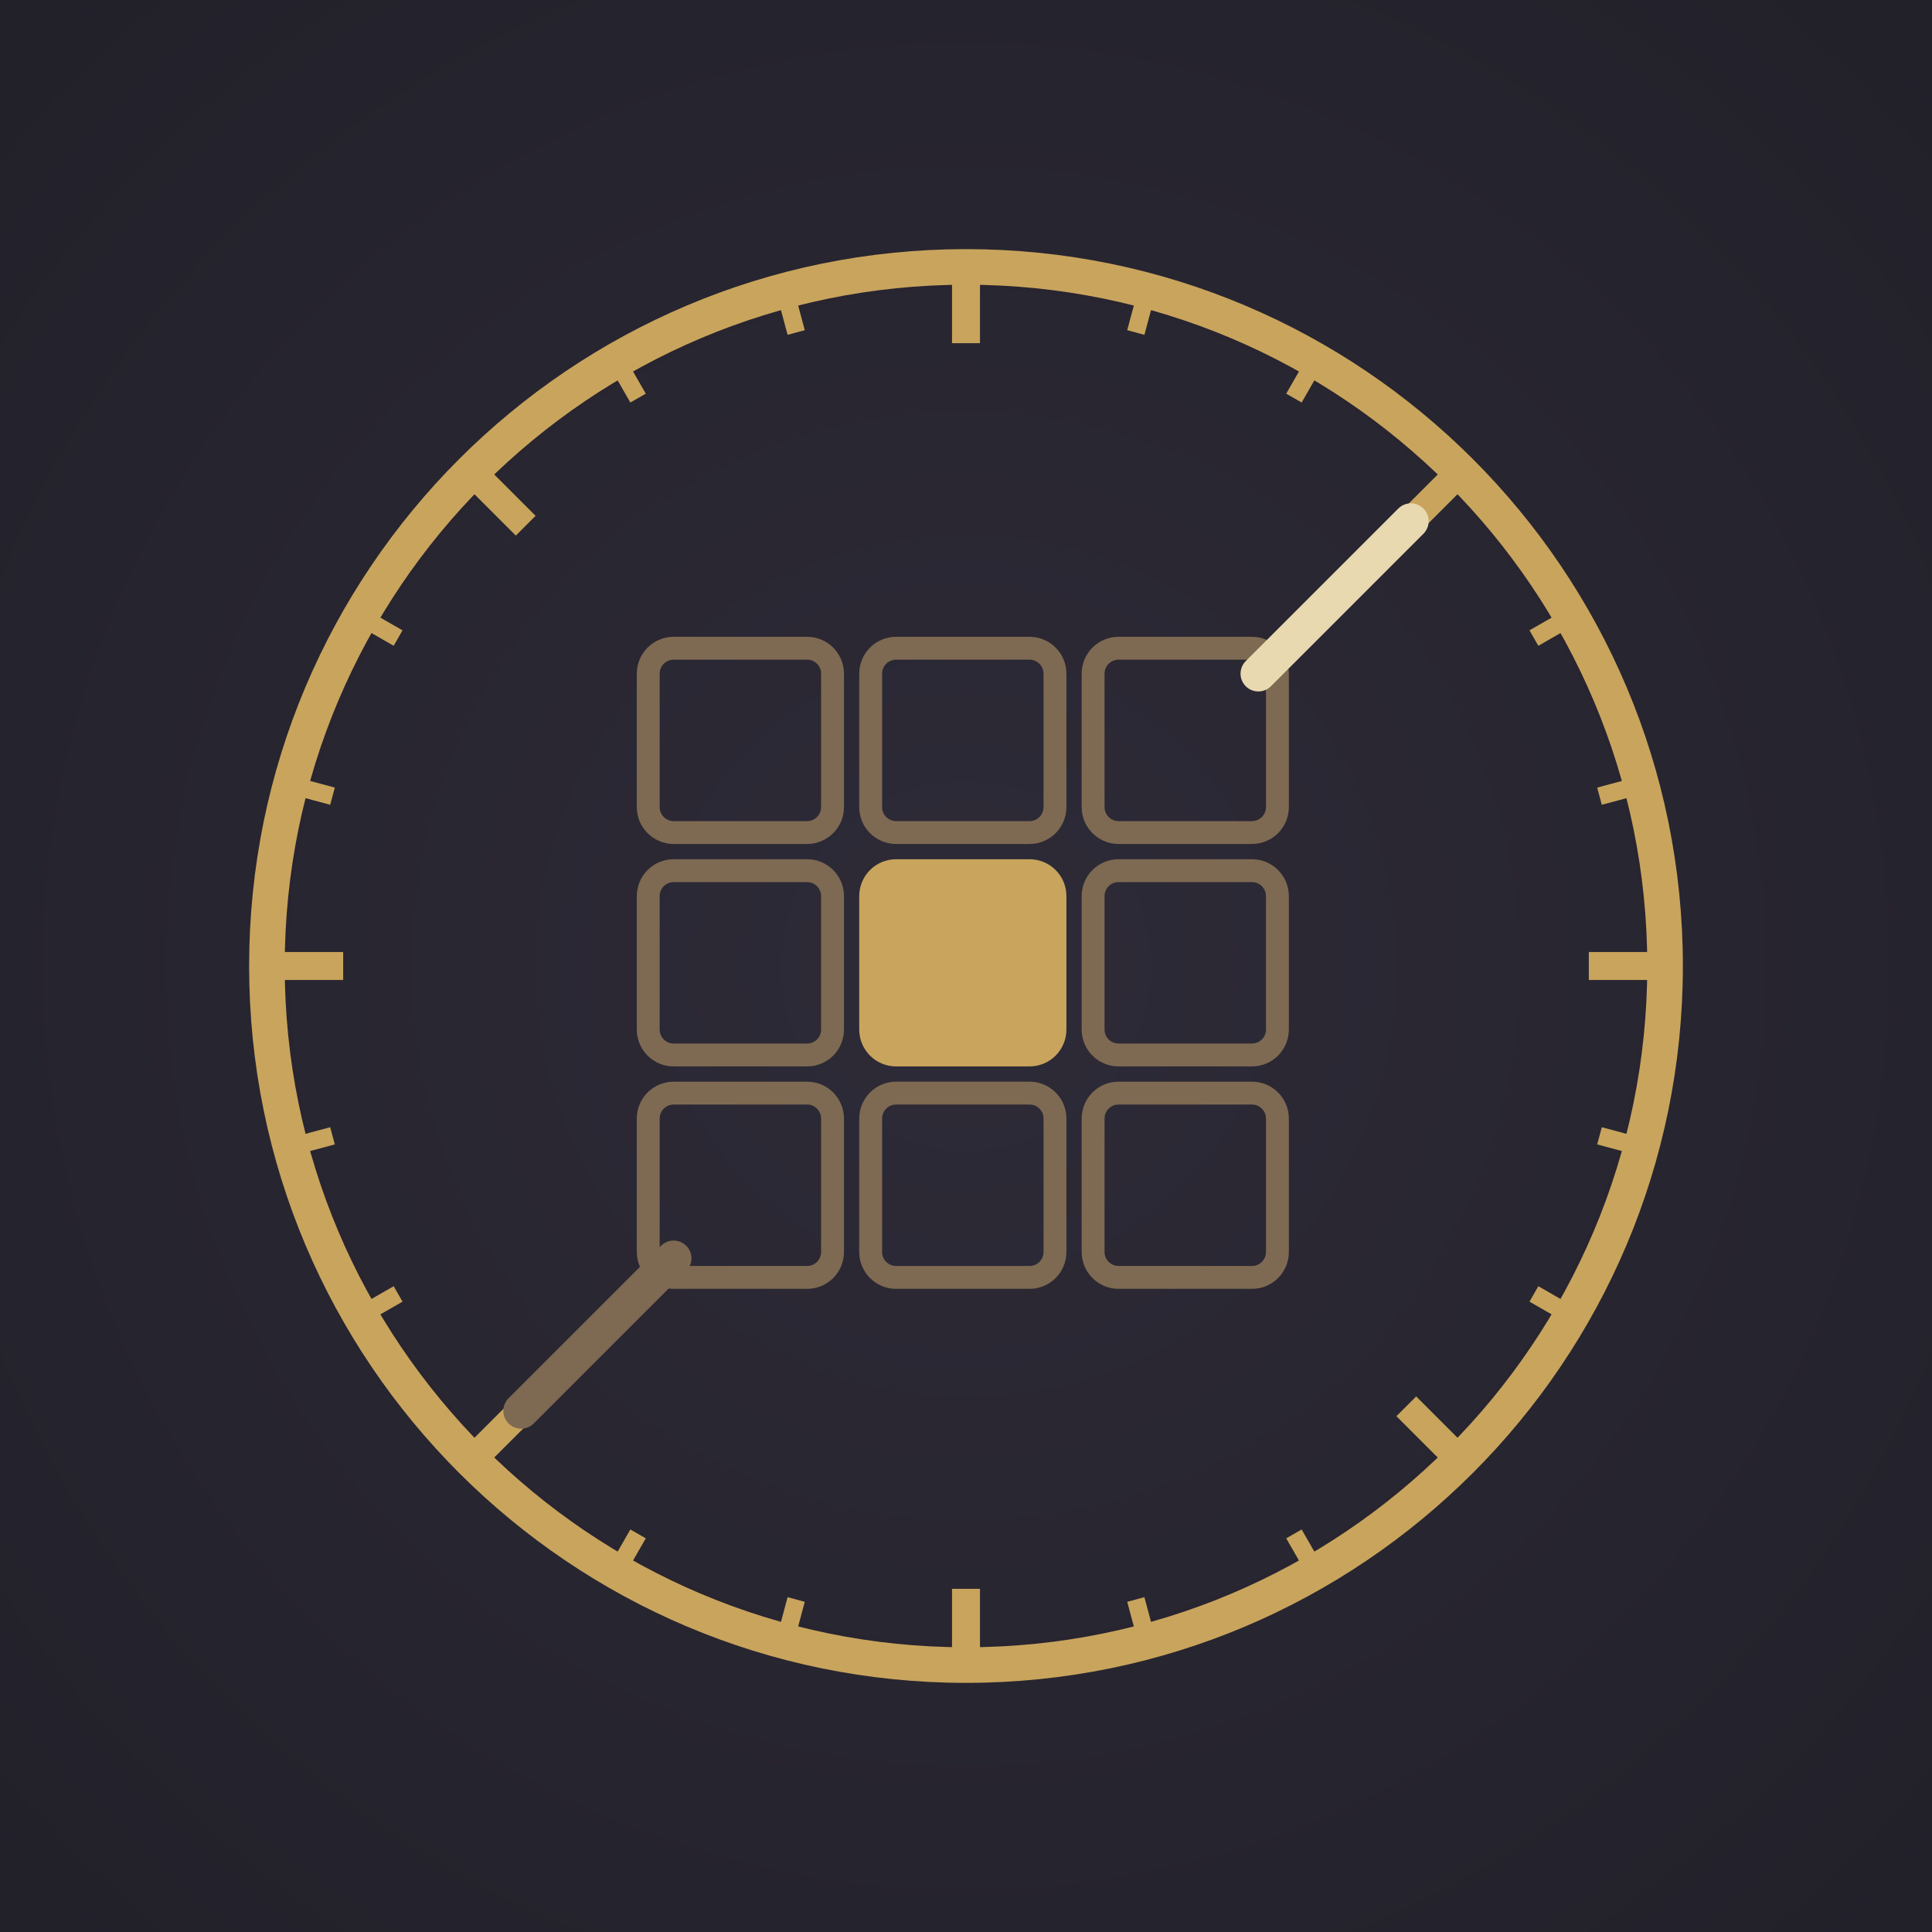
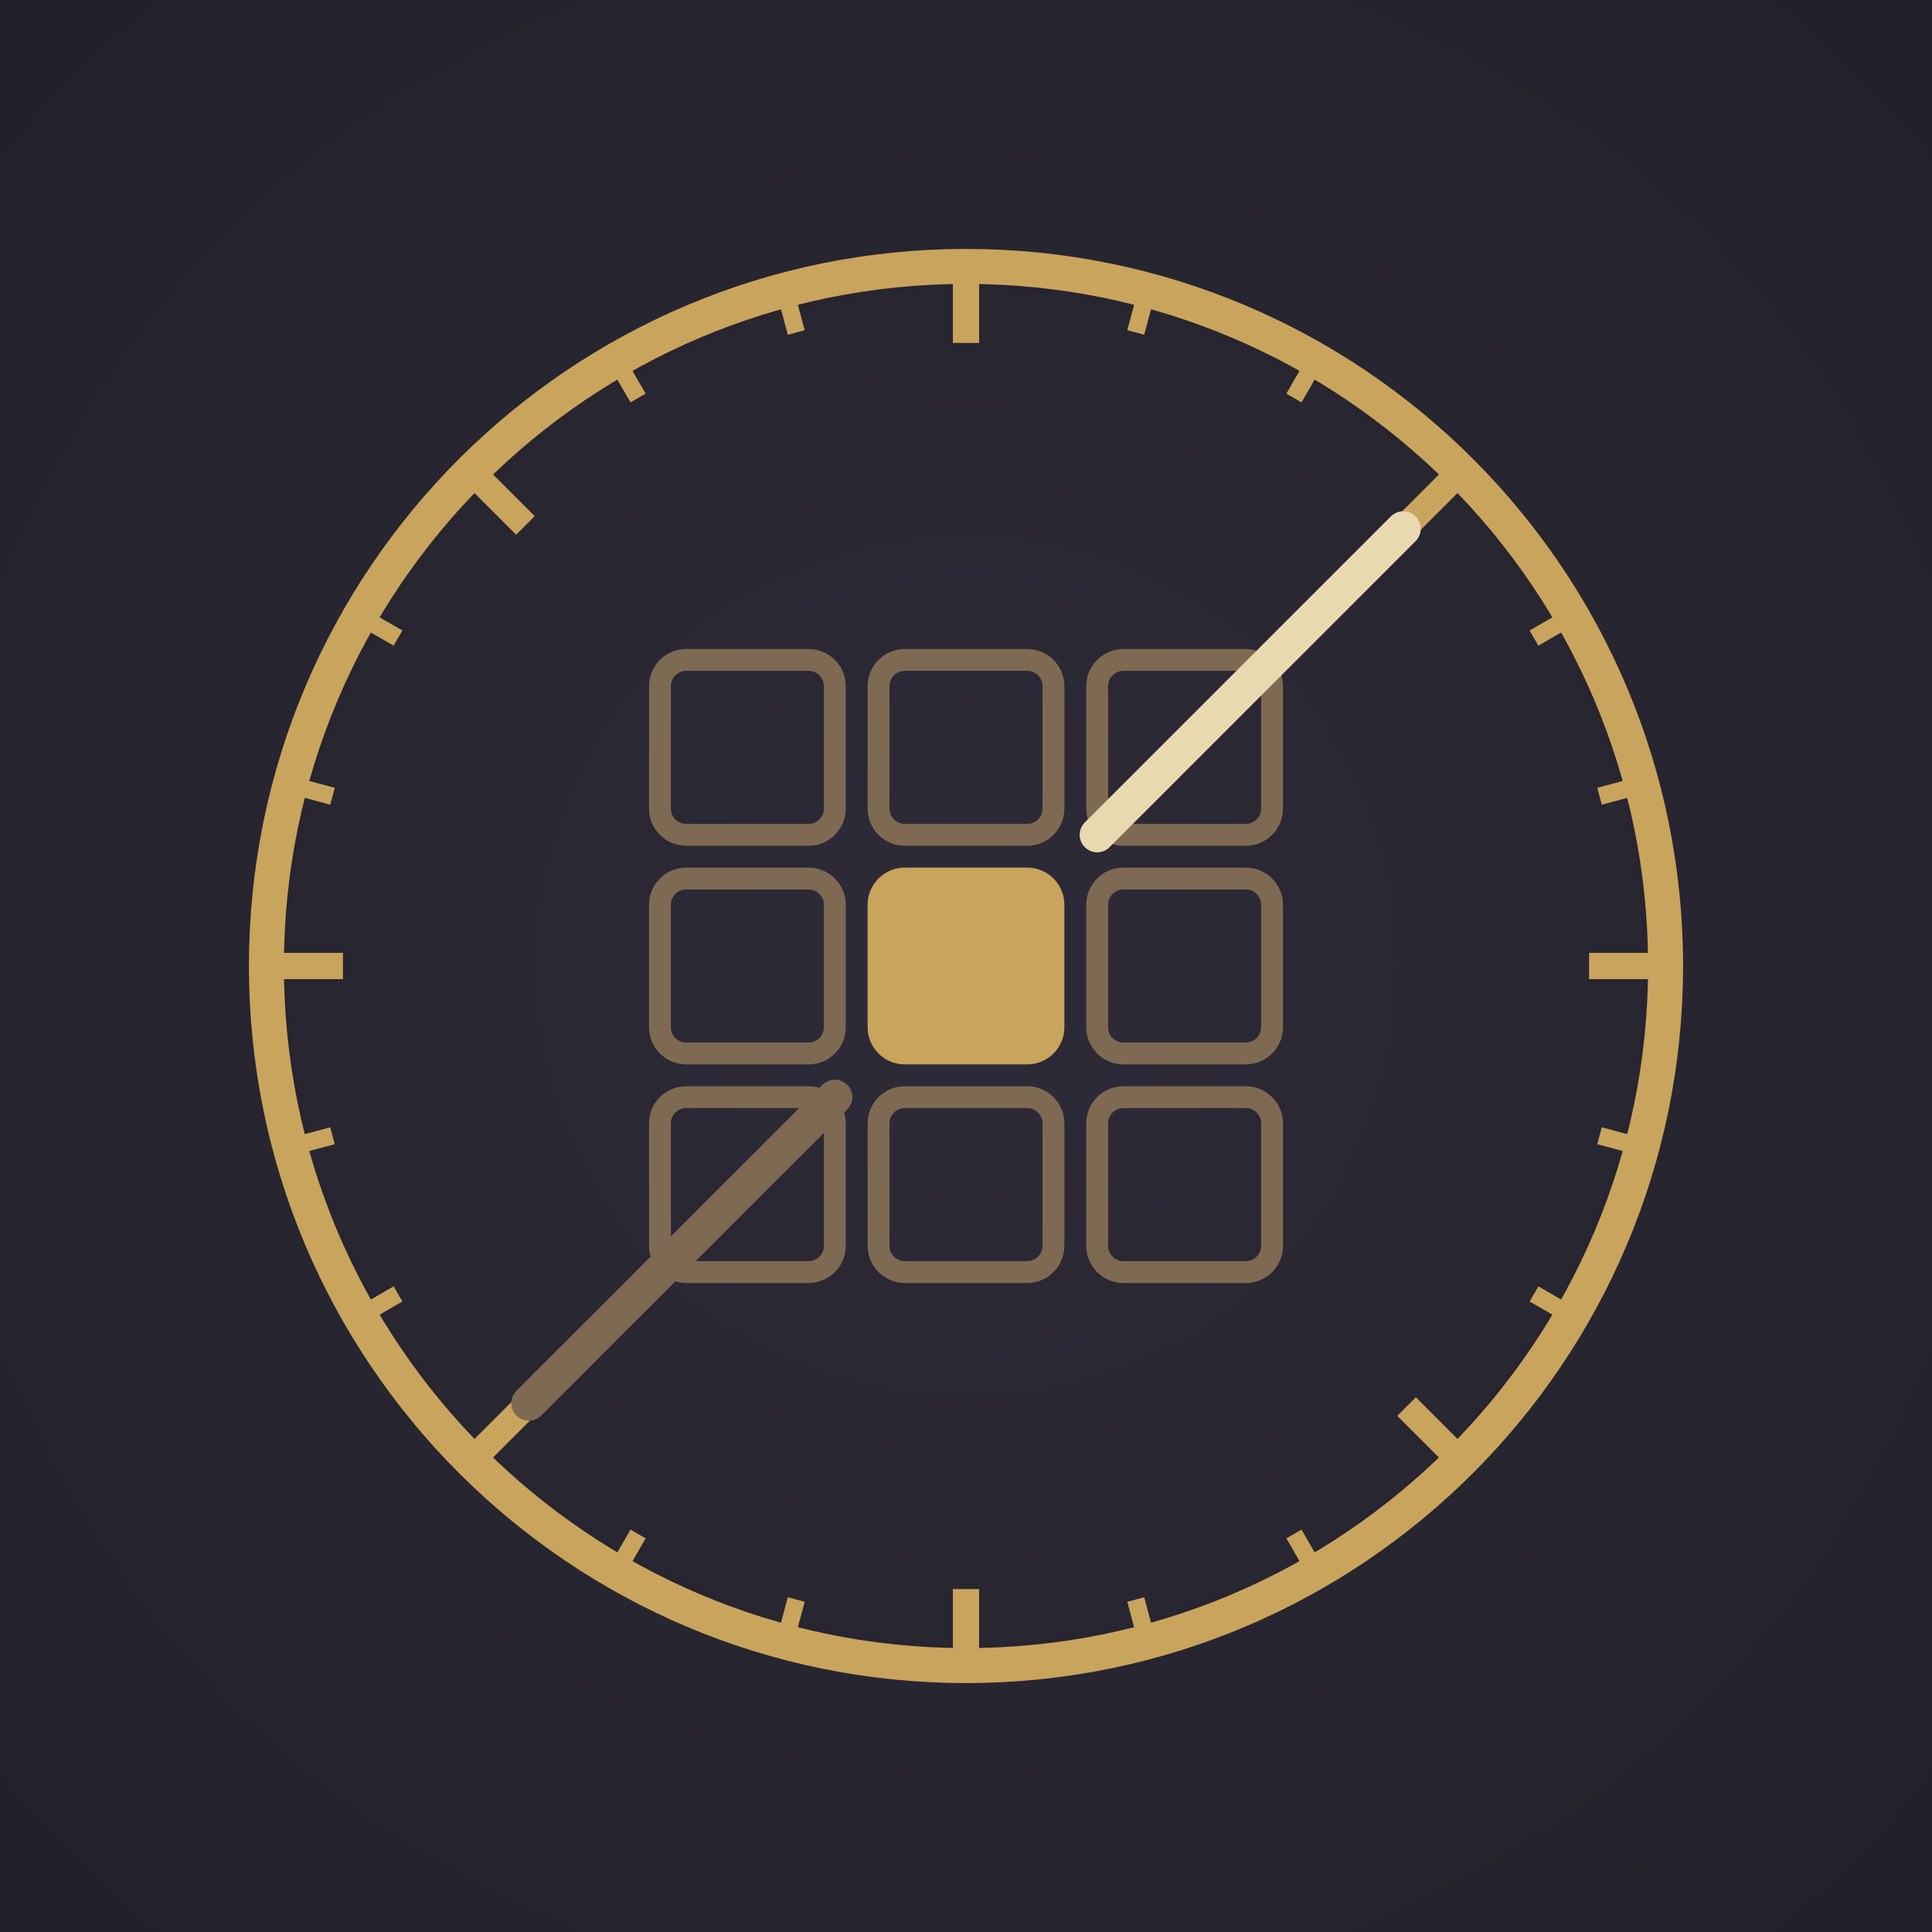
<svg xmlns="http://www.w3.org/2000/svg" viewBox="16 16 76 76">
  <defs>
    <radialGradient id="g" cx="50%" cy="50%" r="70%">
      <stop offset="0" stop-color="#2E2B38" />
      <stop offset="1" stop-color="#1C1B22" />
    </radialGradient>
  </defs>
  <rect width="108" height="108" fill="url(#g)" />
-   <circle cx="54" cy="54" r="27.5" fill="none" stroke="#C9A45C" stroke-width="1.4" />
-   <line x1="54.00" y1="26.50" x2="54.00" y2="29.50" stroke="#C9A45C" stroke-width="1.1" />
-   <line x1="61.12" y1="27.44" x2="60.68" y2="29.08" stroke="#C9A45C" stroke-width="0.7" />
-   <line x1="67.75" y1="30.18" x2="66.90" y2="31.66" stroke="#C9A45C" stroke-width="0.7" />
-   <line x1="73.45" y1="34.55" x2="71.32" y2="36.68" stroke="#C9A45C" stroke-width="1.1" />
-   <line x1="77.82" y1="40.25" x2="76.34" y2="41.10" stroke="#C9A45C" stroke-width="0.7" />
-   <line x1="80.56" y1="46.88" x2="78.92" y2="47.32" stroke="#C9A45C" stroke-width="0.7" />
-   <line x1="81.50" y1="54.00" x2="78.50" y2="54.00" stroke="#C9A45C" stroke-width="1.1" />
-   <line x1="80.56" y1="61.12" x2="78.92" y2="60.68" stroke="#C9A45C" stroke-width="0.7" />
-   <line x1="77.82" y1="67.75" x2="76.34" y2="66.90" stroke="#C9A45C" stroke-width="0.7" />
-   <line x1="73.45" y1="73.45" x2="71.32" y2="71.32" stroke="#C9A45C" stroke-width="1.1" />
-   <line x1="67.75" y1="77.82" x2="66.90" y2="76.34" stroke="#C9A45C" stroke-width="0.7" />
-   <line x1="61.12" y1="80.56" x2="60.68" y2="78.92" stroke="#C9A45C" stroke-width="0.7" />
-   <line x1="54.00" y1="81.50" x2="54.00" y2="78.50" stroke="#C9A45C" stroke-width="1.1" />
-   <line x1="46.88" y1="80.56" x2="47.32" y2="78.92" stroke="#C9A45C" stroke-width="0.7" />
-   <line x1="40.25" y1="77.82" x2="41.10" y2="76.34" stroke="#C9A45C" stroke-width="0.7" />
-   <line x1="34.55" y1="73.45" x2="36.68" y2="71.32" stroke="#C9A45C" stroke-width="1.1" />
-   <line x1="30.18" y1="67.75" x2="31.66" y2="66.90" stroke="#C9A45C" stroke-width="0.7" />
-   <line x1="27.44" y1="61.12" x2="29.08" y2="60.68" stroke="#C9A45C" stroke-width="0.7" />
-   <line x1="26.50" y1="54.00" x2="29.50" y2="54.00" stroke="#C9A45C" stroke-width="1.1" />
-   <line x1="27.44" y1="46.88" x2="29.08" y2="47.32" stroke="#C9A45C" stroke-width="0.7" />
-   <line x1="30.18" y1="40.25" x2="31.66" y2="41.10" stroke="#C9A45C" stroke-width="0.7" />
-   <line x1="34.55" y1="34.55" x2="36.68" y2="36.68" stroke="#C9A45C" stroke-width="1.1" />
-   <line x1="40.25" y1="30.18" x2="41.10" y2="31.66" stroke="#C9A45C" stroke-width="0.7" />
-   <line x1="46.88" y1="27.44" x2="47.32" y2="29.08" stroke="#C9A45C" stroke-width="0.7" />
-   <rect x="41.50" y="41.50" width="7.25" height="7.25" rx="1" fill="none" stroke="#7E6A52" stroke-width=".9" />
-   <rect x="50.25" y="41.50" width="7.25" height="7.25" rx="1" fill="none" stroke="#7E6A52" stroke-width=".9" />
-   <rect x="59.00" y="41.50" width="7.25" height="7.25" rx="1" fill="none" stroke="#7E6A52" stroke-width=".9" />
-   <rect x="41.50" y="50.25" width="7.25" height="7.25" rx="1" fill="none" stroke="#7E6A52" stroke-width=".9" />
-   <rect x="50.25" y="50.25" width="7.25" height="7.25" rx="1" fill="#C9A45C" stroke="#C9A45C" stroke-width=".9" />
-   <rect x="59.00" y="50.25" width="7.25" height="7.25" rx="1" fill="none" stroke="#7E6A52" stroke-width=".9" />
-   <rect x="41.50" y="59.00" width="7.25" height="7.25" rx="1" fill="none" stroke="#7E6A52" stroke-width=".9" />
-   <rect x="50.25" y="59.00" width="7.25" height="7.25" rx="1" fill="none" stroke="#7E6A52" stroke-width=".9" />
-   <rect x="59.00" y="59.00" width="7.25" height="7.25" rx="1" fill="none" stroke="#7E6A52" stroke-width=".9" />
-   <line x1="65.50" y1="42.50" x2="71.50" y2="36.50" stroke="#E8D9B0" stroke-width="1.4" stroke-linecap="round" />
-   <line x1="42.50" y1="65.50" x2="36.50" y2="71.50" stroke="#7E6A52" stroke-width="1.4" stroke-linecap="round" />
+   <g transform="translate(54 54) scale(.86) translate(-54 -54)">
+     <circle cx="54" cy="54" r="32" fill="none" stroke="#C9A45C" stroke-width="1.6" />
+     <line x1="54" y1="22" x2="54" y2="25.5" stroke="#C9A45C" stroke-width="1.2" transform="rotate(0 54 54)" />
+     <line x1="54" y1="22" x2="54" y2="24" stroke="#C9A45C" stroke-width="0.8" transform="rotate(15 54 54)" />
+     <line x1="54" y1="22" x2="54" y2="24" stroke="#C9A45C" stroke-width="0.8" transform="rotate(30 54 54)" />
+     <line x1="54" y1="22" x2="54" y2="25.5" stroke="#C9A45C" stroke-width="1.2" transform="rotate(45 54 54)" />
+     <line x1="54" y1="22" x2="54" y2="24" stroke="#C9A45C" stroke-width="0.8" transform="rotate(60 54 54)" />
+     <line x1="54" y1="22" x2="54" y2="24" stroke="#C9A45C" stroke-width="0.8" transform="rotate(75 54 54)" />
+     <line x1="54" y1="22" x2="54" y2="25.5" stroke="#C9A45C" stroke-width="1.2" transform="rotate(90 54 54)" />
+     <line x1="54" y1="22" x2="54" y2="24" stroke="#C9A45C" stroke-width="0.8" transform="rotate(105 54 54)" />
+     <line x1="54" y1="22" x2="54" y2="24" stroke="#C9A45C" stroke-width="0.8" transform="rotate(120 54 54)" />
+     <line x1="54" y1="22" x2="54" y2="25.5" stroke="#C9A45C" stroke-width="1.2" transform="rotate(135 54 54)" />
+     <line x1="54" y1="22" x2="54" y2="24" stroke="#C9A45C" stroke-width="0.8" transform="rotate(150 54 54)" />
+     <line x1="54" y1="22" x2="54" y2="24" stroke="#C9A45C" stroke-width="0.8" transform="rotate(165 54 54)" />
+     <line x1="54" y1="22" x2="54" y2="25.5" stroke="#C9A45C" stroke-width="1.2" transform="rotate(180 54 54)" />
+     <line x1="54" y1="22" x2="54" y2="24" stroke="#C9A45C" stroke-width="0.8" transform="rotate(195 54 54)" />
+     <line x1="54" y1="22" x2="54" y2="24" stroke="#C9A45C" stroke-width="0.8" transform="rotate(210 54 54)" />
+     <line x1="54" y1="22" x2="54" y2="25.5" stroke="#C9A45C" stroke-width="1.2" transform="rotate(225 54 54)" />
+     <line x1="54" y1="22" x2="54" y2="24" stroke="#C9A45C" stroke-width="0.8" transform="rotate(240 54 54)" />
+     <line x1="54" y1="22" x2="54" y2="24" stroke="#C9A45C" stroke-width="0.8" transform="rotate(255 54 54)" />
+     <line x1="54" y1="22" x2="54" y2="25.5" stroke="#C9A45C" stroke-width="1.2" transform="rotate(270 54 54)" />
+     <line x1="54" y1="22" x2="54" y2="24" stroke="#C9A45C" stroke-width="0.8" transform="rotate(285 54 54)" />
+     <line x1="54" y1="22" x2="54" y2="24" stroke="#C9A45C" stroke-width="0.8" transform="rotate(300 54 54)" />
+     <line x1="54" y1="22" x2="54" y2="25.5" stroke="#C9A45C" stroke-width="1.2" transform="rotate(315 54 54)" />
+     <line x1="54" y1="22" x2="54" y2="24" stroke="#C9A45C" stroke-width="0.8" transform="rotate(330 54 54)" />
+     <line x1="54" y1="22" x2="54" y2="24" stroke="#C9A45C" stroke-width="0.8" transform="rotate(345 54 54)" />
+     <rect x="40" y="40" width="8" height="8" rx="1.2" fill="none" stroke="#7E6A52" stroke-width="1" />
+     <rect x="50" y="40" width="8" height="8" rx="1.2" fill="none" stroke="#7E6A52" stroke-width="1" />
+     <rect x="60" y="40" width="8" height="8" rx="1.2" fill="none" stroke="#7E6A52" stroke-width="1" />
+     <rect x="40" y="50" width="8" height="8" rx="1.2" fill="none" stroke="#7E6A52" stroke-width="1" />
+     <rect x="50" y="50" width="8" height="8" rx="1.2" fill="#C9A45C" stroke="#C9A45C" stroke-width="1" />
+     <rect x="60" y="50" width="8" height="8" rx="1.2" fill="none" stroke="#7E6A52" stroke-width="1" />
+     <rect x="40" y="60" width="8" height="8" rx="1.2" fill="none" stroke="#7E6A52" stroke-width="1" />
+     <rect x="50" y="60" width="8" height="8" rx="1.2" fill="none" stroke="#7E6A52" stroke-width="1" />
+     <rect x="60" y="60" width="8" height="8" rx="1.2" fill="none" stroke="#7E6A52" stroke-width="1" />
+     <path d="M74 34 L60 48" stroke="#E8D9B0" stroke-width="1.6" stroke-linecap="round" />
+     <path d="M34 74 L48 60" stroke="#7E6A52" stroke-width="1.6" stroke-linecap="round" />
+   </g>
</svg>
